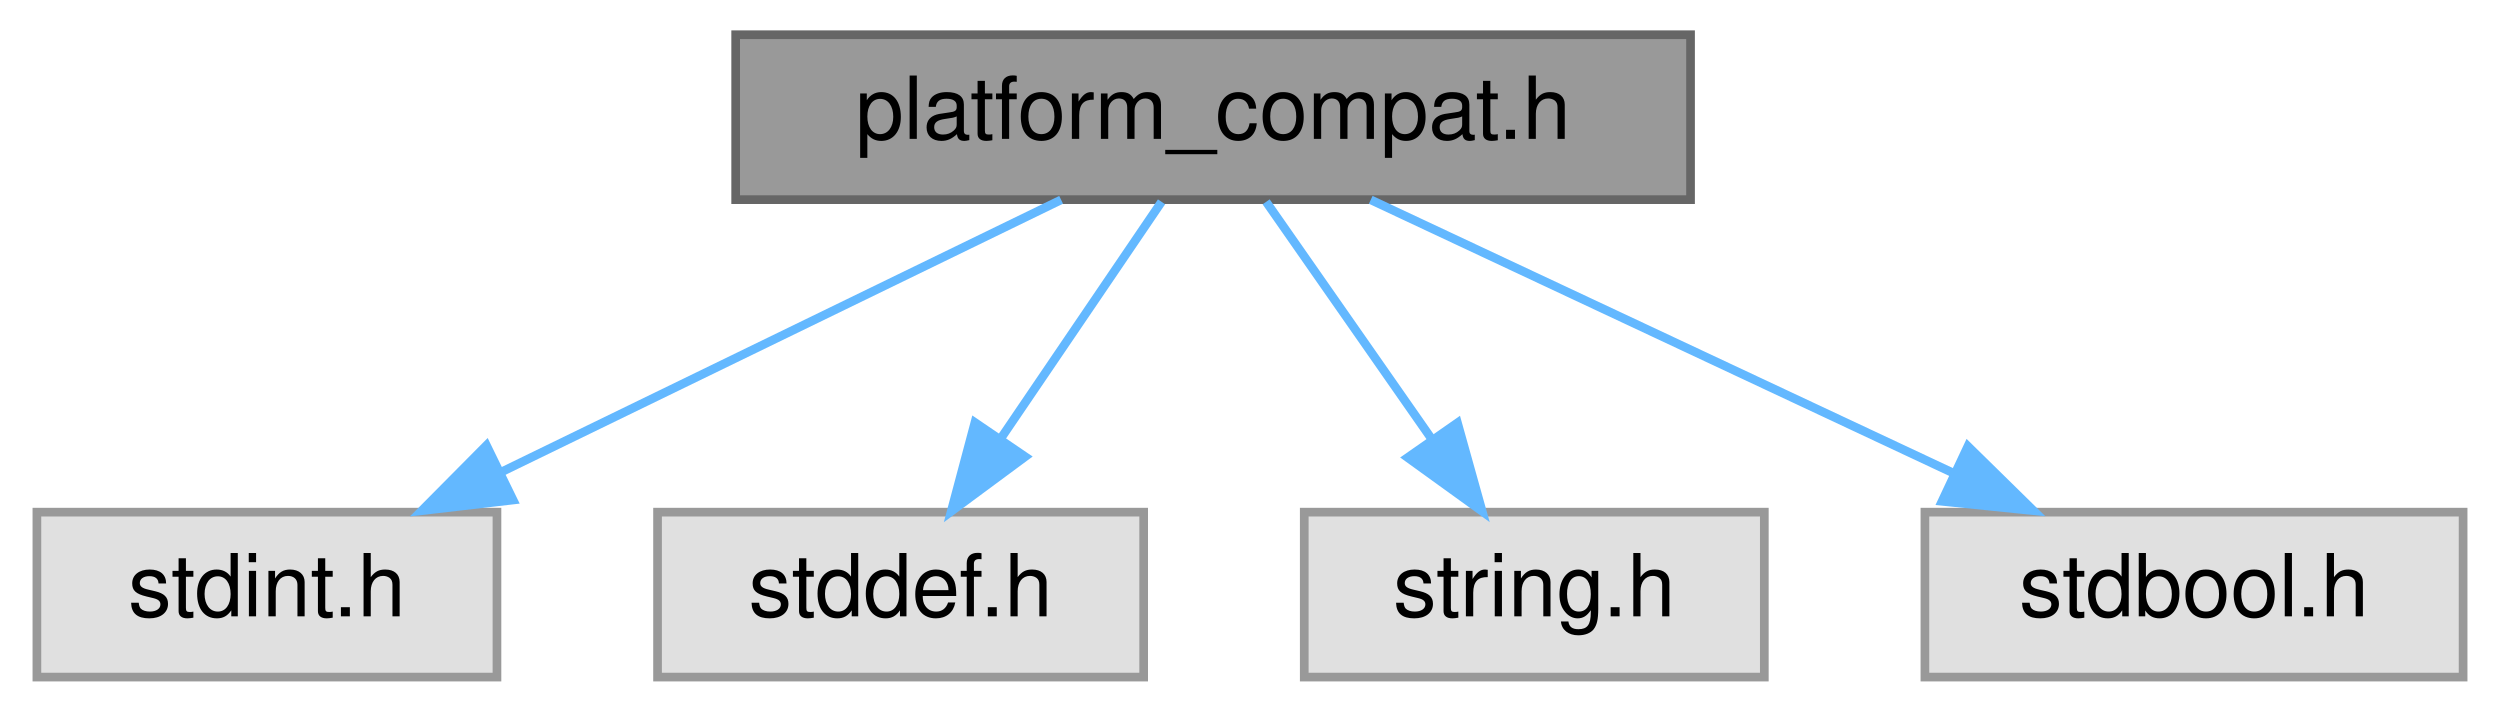
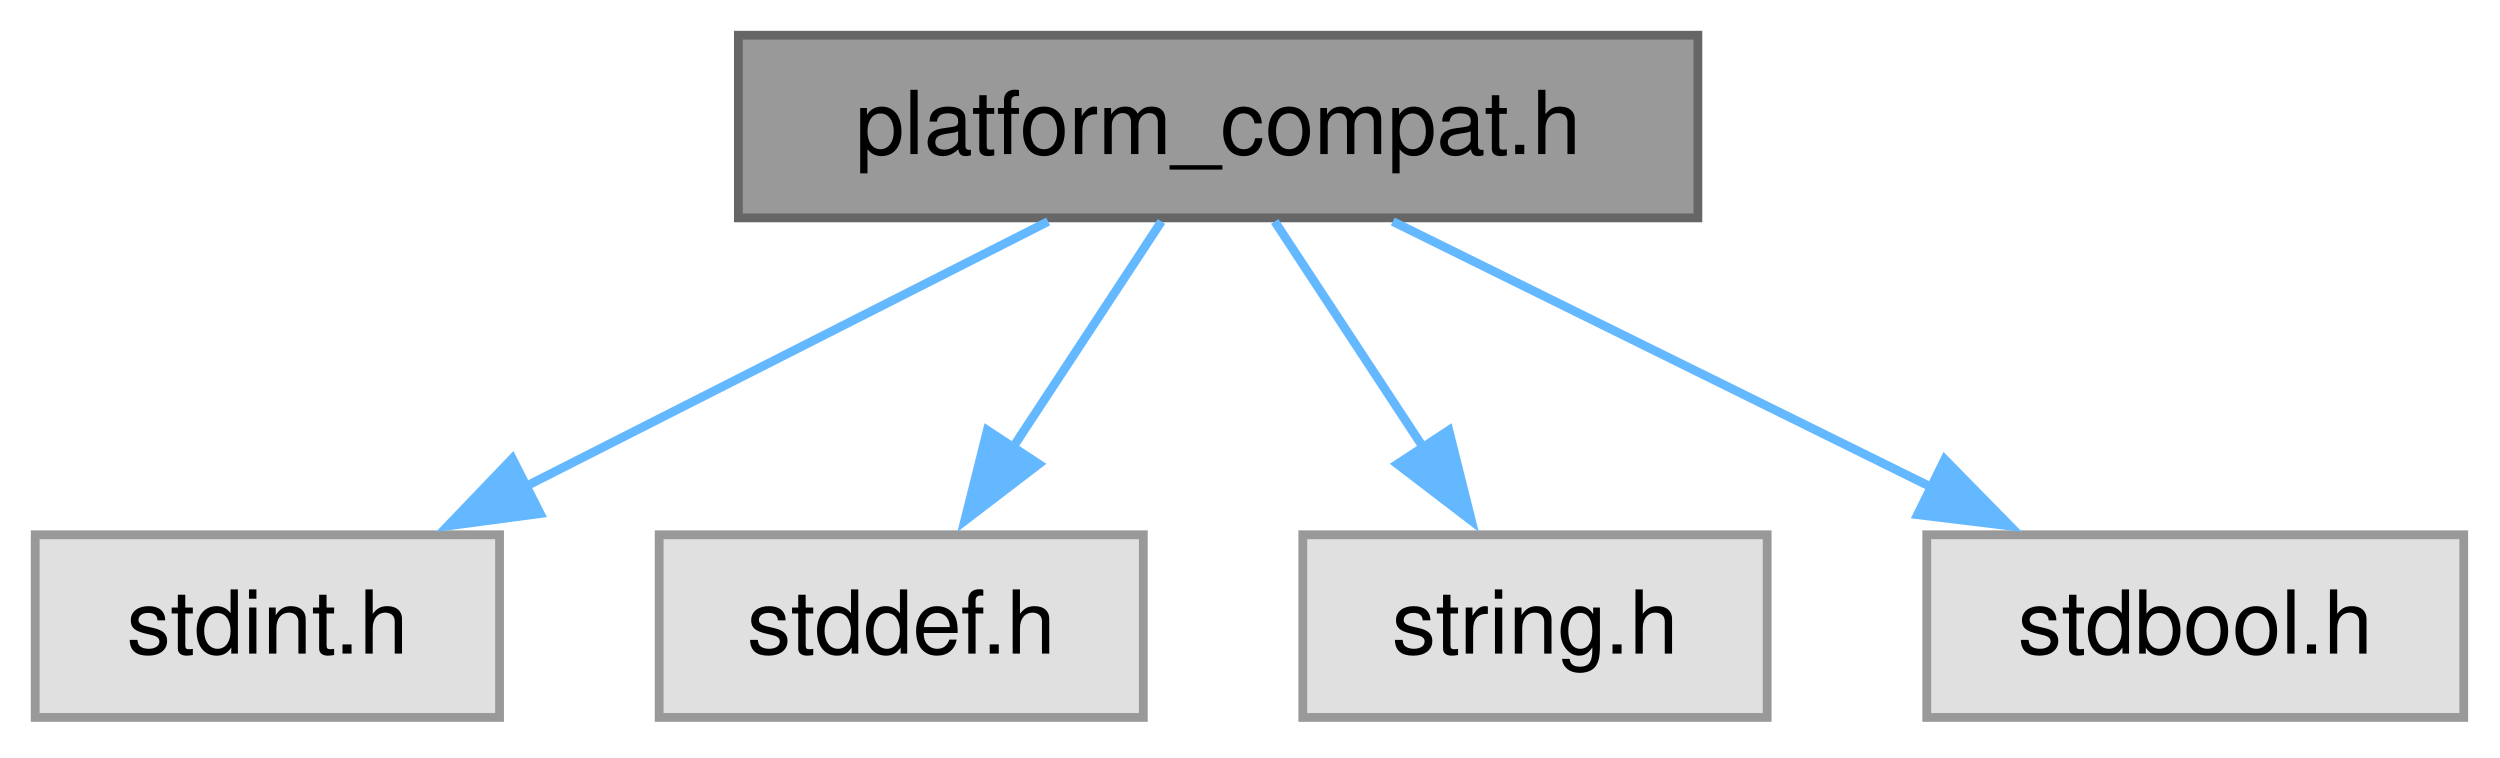
- <svg xmlns="http://www.w3.org/2000/svg" xmlns:xlink="http://www.w3.org/1999/xlink" width="288pt" height="82pt" viewBox="0.00 0.00 287.50 82.00">
-   <g id="graph0" class="graph" transform="scale(1 1) rotate(0) translate(4 78)">
+ <svg xmlns="http://www.w3.org/2000/svg" xmlns:xlink="http://www.w3.org/1999/xlink" width="284pt" height="86pt" viewBox="0.00 0.00 284.00 86.00">
+   <g id="graph0" class="graph" transform="scale(1 1) rotate(0) translate(4 81.5)">
    <g id="Node000001" class="node">
      <g id="a_Node000001">
        <a xlink:title="Arduino compatibility shims for non-Arduino (plain C++) builds.">
-           <polygon fill="#999999" stroke="#666666" points="190.5,-74 80.5,-74 80.5,-55 190.5,-55 190.5,-74" />
-           <text text-anchor="middle" x="135.5" y="-62" font-family="Helvetica,sans-Serif" font-size="10.00">platform_compat.h</text>
+           <polygon fill="#999999" stroke="#666666" points="188.88,-77.5 79.88,-77.5 79.88,-56.75 188.88,-56.75 188.88,-77.5" />
+           <text xml:space="preserve" text-anchor="middle" x="134.38" y="-64" font-family="Helvetica,sans-Serif" font-size="10.00">platform_compat.h</text>
        </a>
      </g>
    </g>
    <g id="Node000002" class="node">
      <g id="a_Node000002">
        <a xlink:title=" ">
-           <polygon fill="#e0e0e0" stroke="#999999" points="53,-19 0,-19 0,0 53,0 53,-19" />
-           <text text-anchor="middle" x="26.5" y="-7" font-family="Helvetica,sans-Serif" font-size="10.00">stdint.h</text>
+           <polygon fill="#e0e0e0" stroke="#999999" points="52.75,-20.75 0,-20.75 0,0 52.75,0 52.75,-20.75" />
+           <text xml:space="preserve" text-anchor="middle" x="26.38" y="-7.25" font-family="Helvetica,sans-Serif" font-size="10.00">stdint.h</text>
        </a>
      </g>
    </g>
    <g id="edge1_Node000001_Node000002" class="edge">
      <g id="a_edge1_Node000001_Node000002">
        <a xlink:title=" ">
-           <path fill="none" stroke="#63b8ff" d="M117.99,-54.98C100.53,-46.5 73.49,-33.35 53.33,-23.54" />
-           <polygon fill="#63b8ff" stroke="#63b8ff" points="54.86,-20.4 44.33,-19.17 51.79,-26.69 54.86,-20.4" />
+           <path fill="none" stroke="#63b8ff" d="M115.07,-56.34C98.56,-47.97 74.54,-35.79 55.67,-26.22" />
+           <polygon fill="#63b8ff" stroke="#63b8ff" points="57.37,-23.16 46.87,-21.76 54.2,-29.41 57.37,-23.16" />
        </a>
      </g>
    </g>
    <g id="Node000003" class="node">
      <g id="a_Node000003">
        <a xlink:title=" ">
-           <polygon fill="#e0e0e0" stroke="#999999" points="127.5,-19 71.5,-19 71.5,0 127.5,0 127.5,-19" />
-           <text text-anchor="middle" x="99.5" y="-7" font-family="Helvetica,sans-Serif" font-size="10.00">stddef.h</text>
+           <polygon fill="#e0e0e0" stroke="#999999" points="125.88,-20.75 70.88,-20.75 70.88,0 125.88,0 125.88,-20.75" />
+           <text xml:space="preserve" text-anchor="middle" x="98.38" y="-7.25" font-family="Helvetica,sans-Serif" font-size="10.00">stddef.h</text>
        </a>
      </g>
    </g>
    <g id="edge2_Node000001_Node000003" class="edge">
      <g id="a_edge2_Node000001_Node000003">
        <a xlink:title=" ">
-           <path fill="none" stroke="#63b8ff" d="M129.56,-54.75C124.52,-47.34 117.16,-36.5 110.99,-27.41" />
-           <polygon fill="#63b8ff" stroke="#63b8ff" points="113.85,-25.39 105.33,-19.09 108.06,-29.33 113.85,-25.39" />
+           <path fill="none" stroke="#63b8ff" d="M127.94,-56.34C123.23,-49.17 116.69,-39.23 110.96,-30.51" />
+           <polygon fill="#63b8ff" stroke="#63b8ff" points="114.01,-28.78 105.59,-22.34 108.16,-32.62 114.01,-28.78" />
        </a>
      </g>
    </g>
    <g id="Node000004" class="node">
      <g id="a_Node000004">
        <a xlink:title=" ">
-           <polygon fill="#e0e0e0" stroke="#999999" points="199,-19 146,-19 146,0 199,0 199,-19" />
-           <text text-anchor="middle" x="172.5" y="-7" font-family="Helvetica,sans-Serif" font-size="10.00">string.h</text>
+           <polygon fill="#e0e0e0" stroke="#999999" points="196.75,-20.75 144,-20.75 144,0 196.75,0 196.75,-20.75" />
+           <text xml:space="preserve" text-anchor="middle" x="170.38" y="-7.25" font-family="Helvetica,sans-Serif" font-size="10.00">string.h</text>
        </a>
      </g>
    </g>
    <g id="edge3_Node000001_Node000004" class="edge">
      <g id="a_edge3_Node000001_Node000004">
        <a xlink:title=" ">
-           <path fill="none" stroke="#63b8ff" d="M141.61,-54.75C146.78,-47.34 154.35,-36.5 160.69,-27.41" />
-           <polygon fill="#63b8ff" stroke="#63b8ff" points="163.65,-29.29 166.5,-19.09 157.91,-25.29 163.65,-29.29" />
+           <path fill="none" stroke="#63b8ff" d="M140.81,-56.34C145.52,-49.17 152.06,-39.23 157.79,-30.51" />
+           <polygon fill="#63b8ff" stroke="#63b8ff" points="160.59,-32.62 163.16,-22.34 154.74,-28.78 160.59,-32.62" />
        </a>
      </g>
    </g>
    <g id="Node000005" class="node">
      <g id="a_Node000005">
        <a xlink:title=" ">
-           <polygon fill="#e0e0e0" stroke="#999999" points="279.5,-19 217.5,-19 217.5,0 279.5,0 279.5,-19" />
-           <text text-anchor="middle" x="248.5" y="-7" font-family="Helvetica,sans-Serif" font-size="10.00">stdbool.h</text>
+           <polygon fill="#e0e0e0" stroke="#999999" points="275.88,-20.75 214.88,-20.75 214.88,0 275.88,0 275.88,-20.75" />
+           <text xml:space="preserve" text-anchor="middle" x="245.38" y="-7.25" font-family="Helvetica,sans-Serif" font-size="10.00">stdbool.h</text>
        </a>
      </g>
    </g>
    <g id="edge4_Node000001_Node000005" class="edge">
      <g id="a_edge4_Node000001_Node000005">
        <a xlink:title=" ">
-           <path fill="none" stroke="#63b8ff" d="M153.66,-54.98C171.75,-46.5 199.78,-33.35 220.69,-23.54" />
-           <polygon fill="#63b8ff" stroke="#63b8ff" points="222.45,-26.59 230.01,-19.17 219.47,-20.25 222.45,-26.59" />
+           <path fill="none" stroke="#63b8ff" d="M154.22,-56.34C171.27,-47.93 196.1,-35.68 215.54,-26.09" />
+           <polygon fill="#63b8ff" stroke="#63b8ff" points="216.92,-29.31 224.34,-21.75 213.83,-23.03 216.92,-29.31" />
        </a>
      </g>
    </g>
  </g>
</svg>
